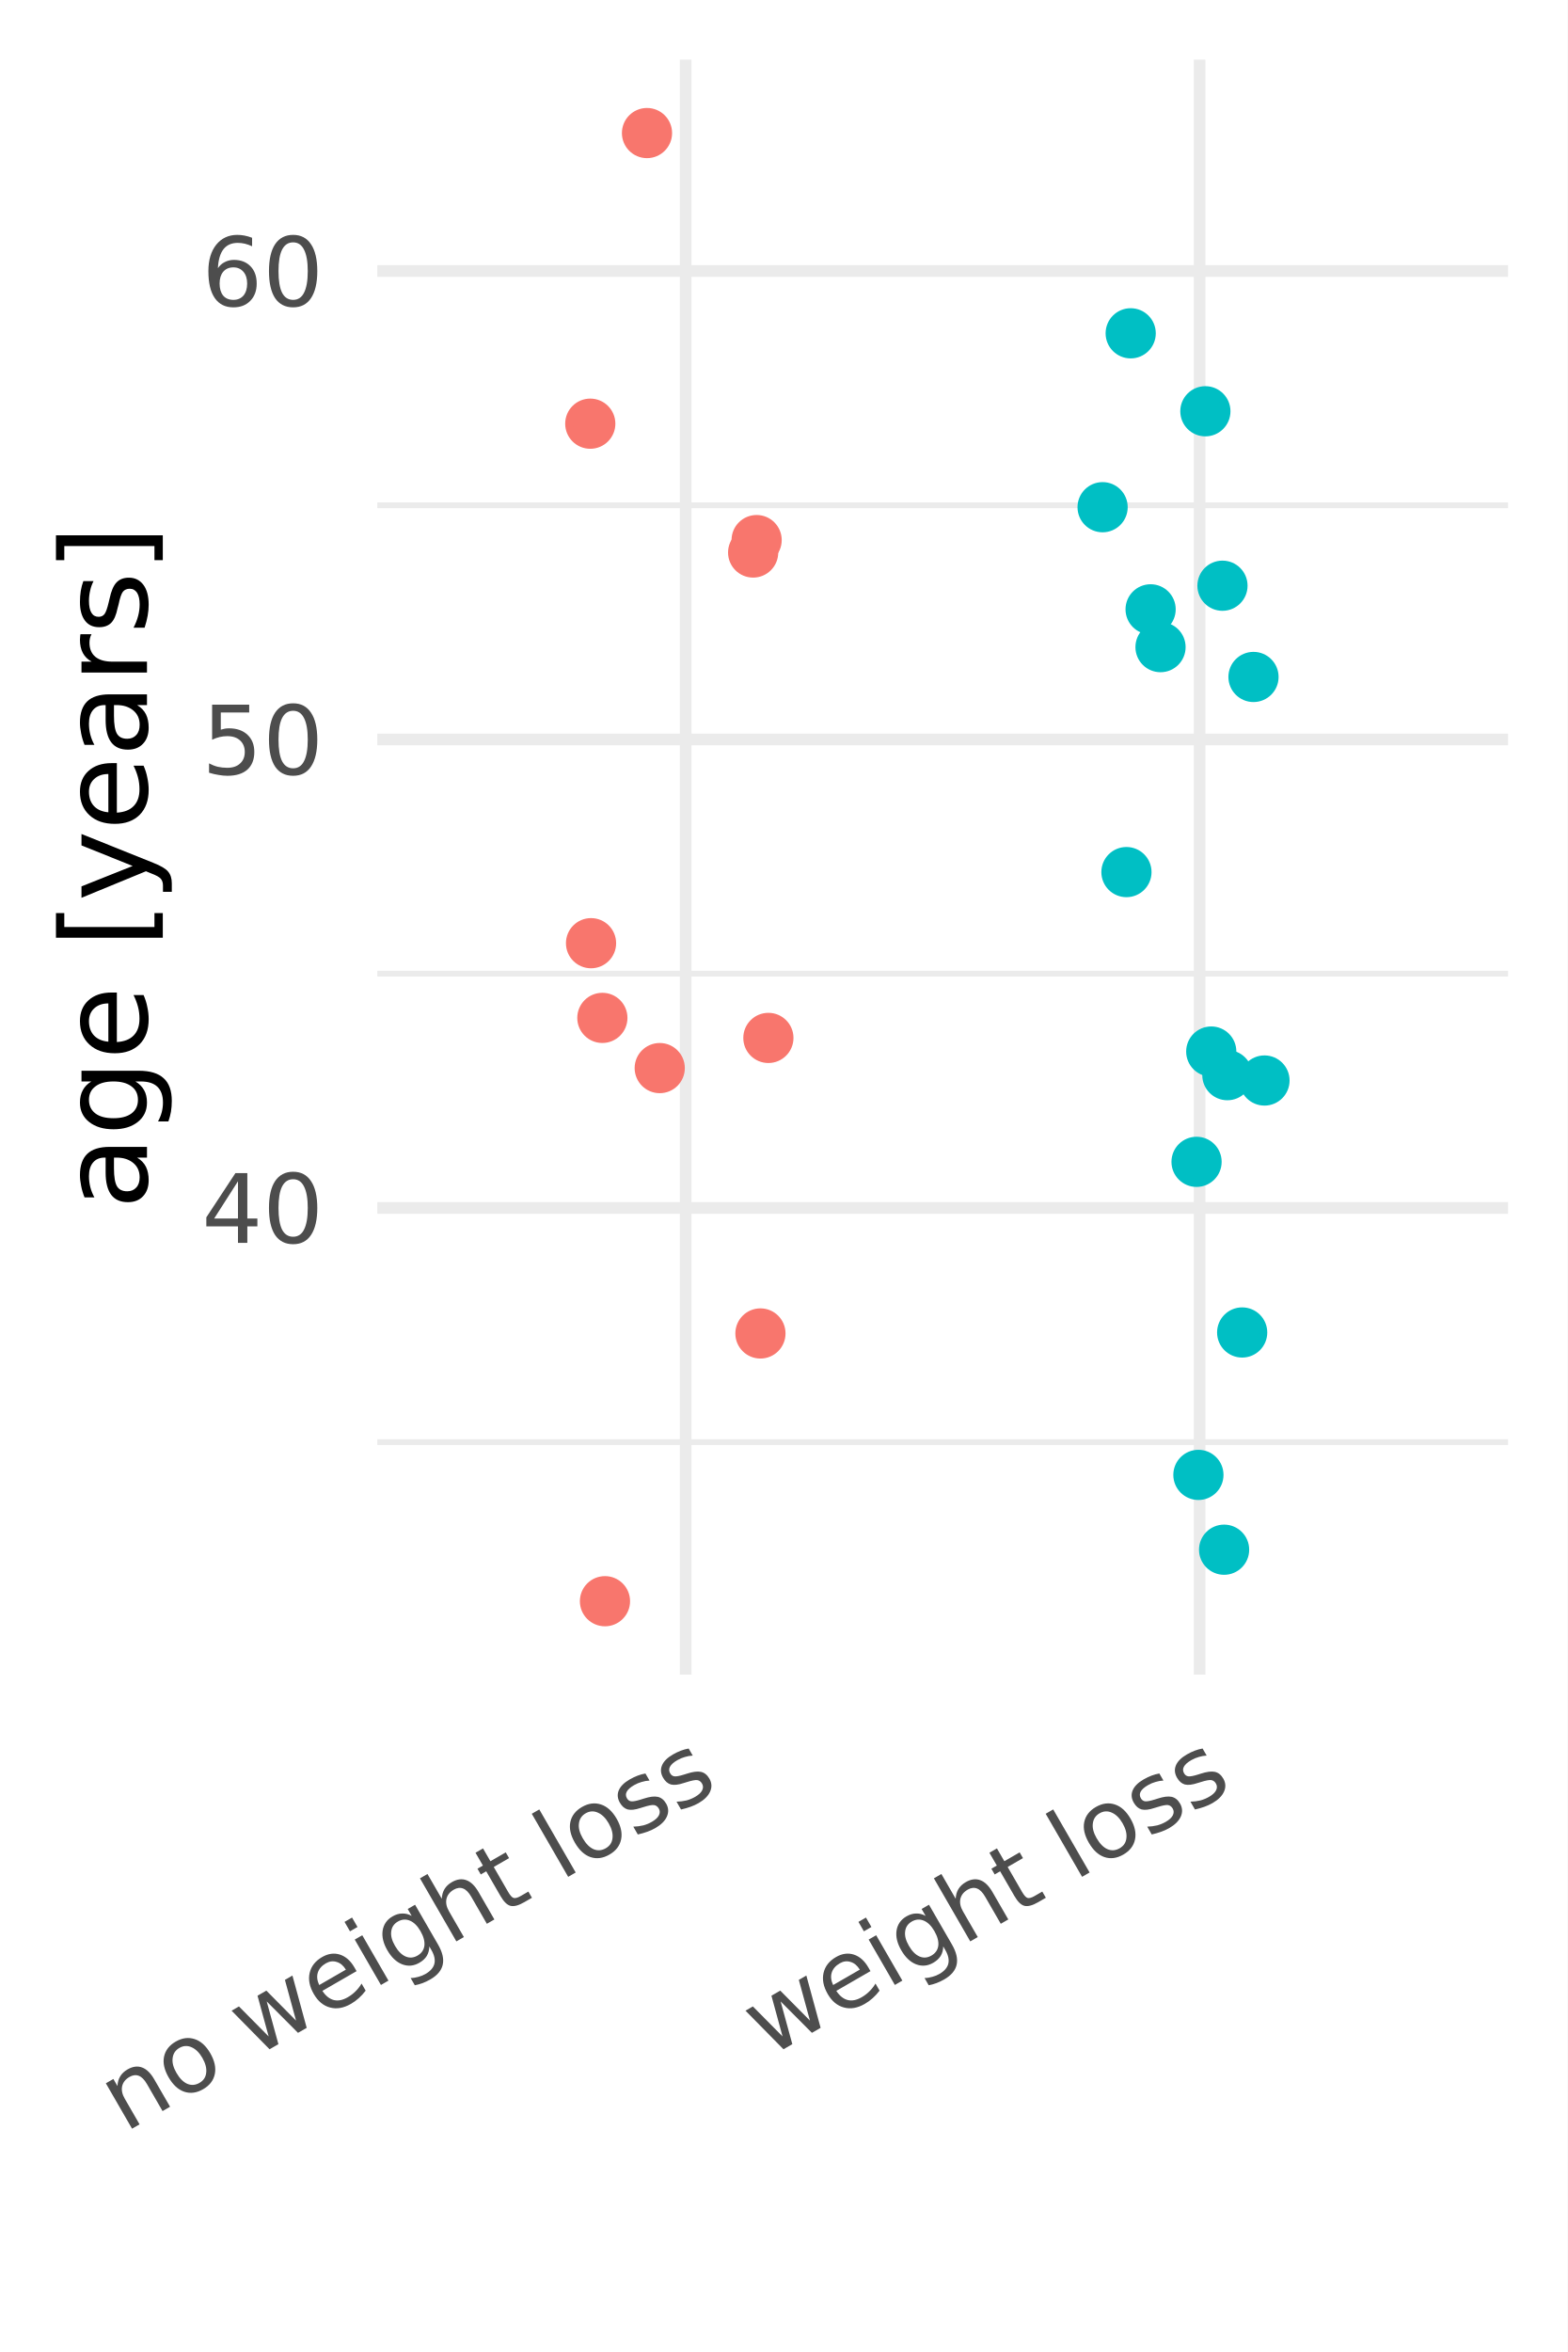
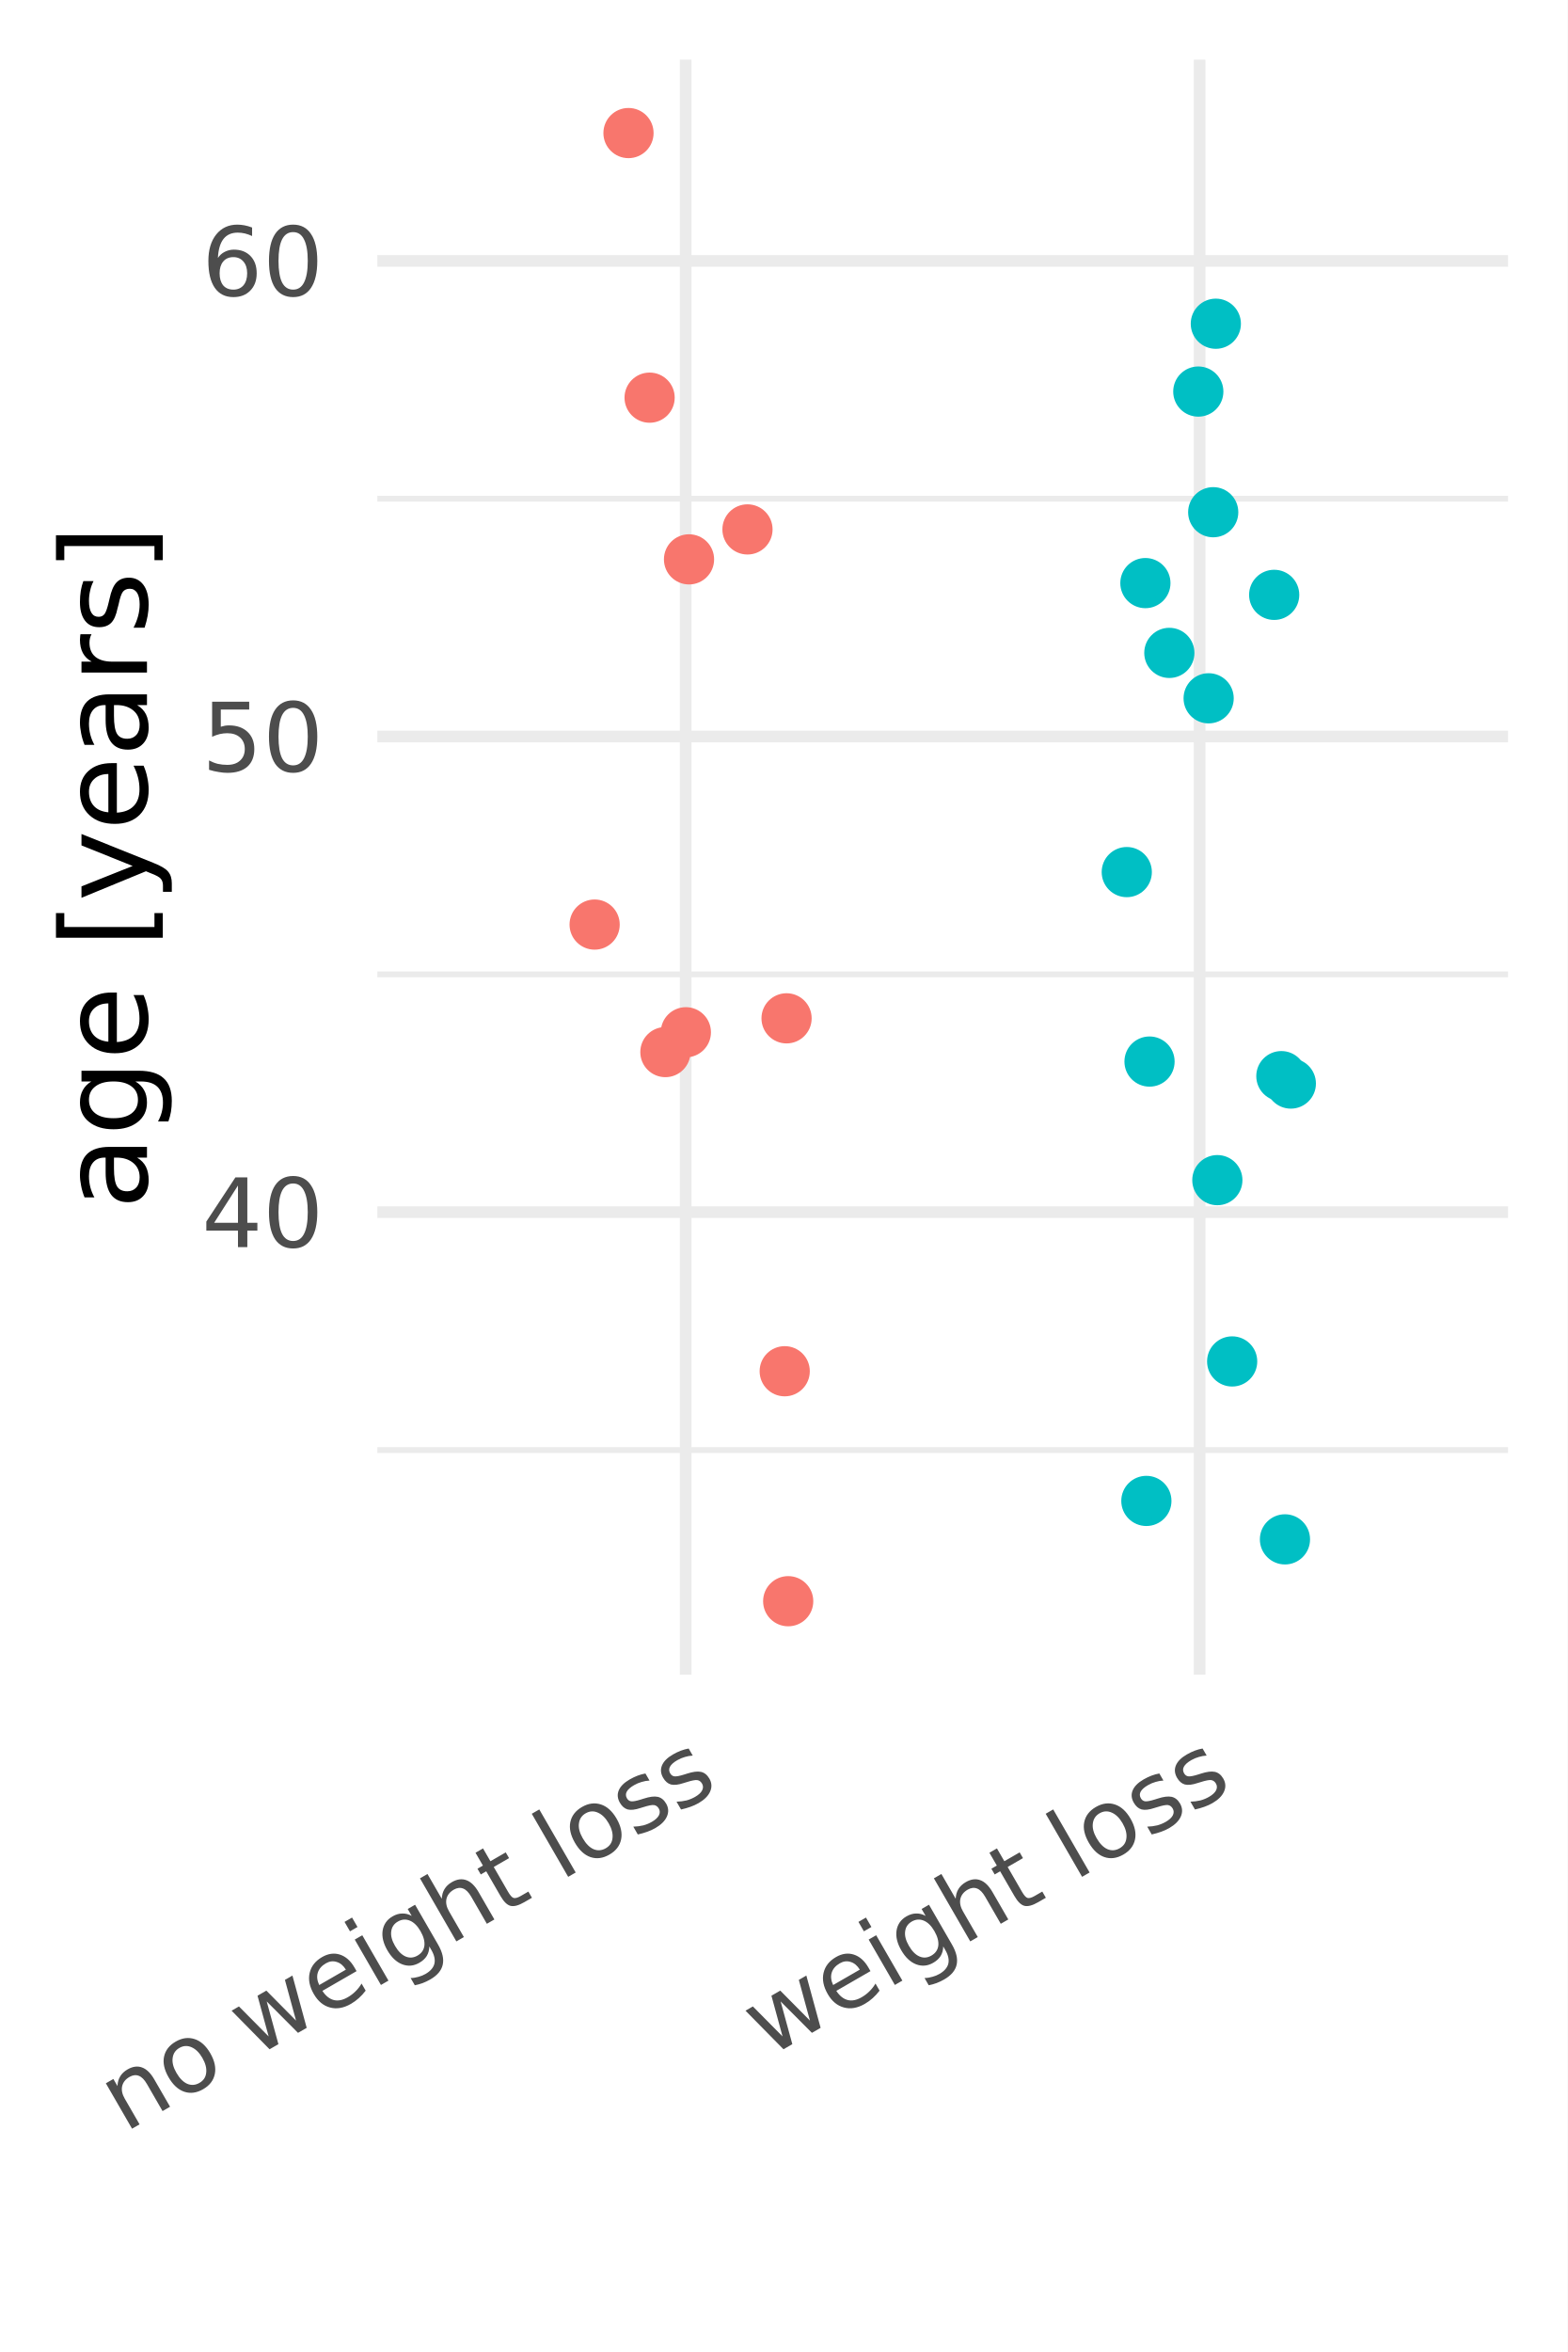
<svg xmlns="http://www.w3.org/2000/svg" viewBox="0 0 144.00 216.00">
  <defs>
    <style type="text/css">
    line, polyline, polygon, path, rect, circle {
      fill: none;
      stroke: #000000;
      stroke-linecap: round;
      stroke-linejoin: round;
      stroke-miterlimit: 10.00;
    }
  </style>
  </defs>
  <rect width="100%" height="100%" style="stroke: none; fill: #FFFFFF;" />
  <defs>
    <clipPath id="cpMzQuNjZ8MTM4LjUyfDE1My43OXw1LjQ4">
      <rect x="34.66" y="5.48" width="103.87" height="148.31" />
    </clipPath>
  </defs>
-   <polyline points="34.66,132.44 138.52,132.44 " style="stroke-width: 0.53; stroke: #EBEBEB; stroke-linecap: butt;" clip-path="url(#cpMzQuNjZ8MTM4LjUyfDE1My43OXw1LjQ4)" />
-   <polyline points="34.66,89.42 138.52,89.42 " style="stroke-width: 0.53; stroke: #EBEBEB; stroke-linecap: butt;" clip-path="url(#cpMzQuNjZ8MTM4LjUyfDE1My43OXw1LjQ4)" />
-   <polyline points="34.66,46.40 138.52,46.40 " style="stroke-width: 0.53; stroke: #EBEBEB; stroke-linecap: butt;" clip-path="url(#cpMzQuNjZ8MTM4LjUyfDE1My43OXw1LjQ4)" />
-   <polyline points="34.66,110.93 138.52,110.93 " style="stroke-width: 1.07; stroke: #EBEBEB; stroke-linecap: butt;" clip-path="url(#cpMzQuNjZ8MTM4LjUyfDE1My43OXw1LjQ4)" />
-   <polyline points="34.66,67.91 138.52,67.91 " style="stroke-width: 1.07; stroke: #EBEBEB; stroke-linecap: butt;" clip-path="url(#cpMzQuNjZ8MTM4LjUyfDE1My43OXw1LjQ4)" />
-   <polyline points="34.66,24.89 138.52,24.89 " style="stroke-width: 1.07; stroke: #EBEBEB; stroke-linecap: butt;" clip-path="url(#cpMzQuNjZ8MTM4LjUyfDE1My43OXw1LjQ4)" />
+   <polyline points="34.66,133.17 138.52,133.17 " style="stroke-width: 0.53; stroke: #EBEBEB; stroke-linecap: butt;" clip-path="url(#cpMzQuNjZ8MTM4LjUyfDE1My43OXw1LjQ4)" />
+   <polyline points="34.66,89.48 138.52,89.48 " style="stroke-width: 0.53; stroke: #EBEBEB; stroke-linecap: butt;" clip-path="url(#cpMzQuNjZ8MTM4LjUyfDE1My43OXw1LjQ4)" />
+   <polyline points="34.66,45.80 138.52,45.80 " style="stroke-width: 0.53; stroke: #EBEBEB; stroke-linecap: butt;" clip-path="url(#cpMzQuNjZ8MTM4LjUyfDE1My43OXw1LjQ4)" />
+   <polyline points="34.66,111.32 138.52,111.32 " style="stroke-width: 1.07; stroke: #EBEBEB; stroke-linecap: butt;" clip-path="url(#cpMzQuNjZ8MTM4LjUyfDE1My43OXw1LjQ4)" />
+   <polyline points="34.66,67.64 138.52,67.64 " style="stroke-width: 1.07; stroke: #EBEBEB; stroke-linecap: butt;" clip-path="url(#cpMzQuNjZ8MTM4LjUyfDE1My43OXw1LjQ4)" />
+   <polyline points="34.66,23.96 138.52,23.96 " style="stroke-width: 1.07; stroke: #EBEBEB; stroke-linecap: butt;" clip-path="url(#cpMzQuNjZ8MTM4LjUyfDE1My43OXw1LjQ4)" />
  <polyline points="62.98,153.79 62.98,5.48 " style="stroke-width: 1.07; stroke: #EBEBEB; stroke-linecap: butt;" clip-path="url(#cpMzQuNjZ8MTM4LjUyfDE1My43OXw1LjQ4)" />
  <polyline points="110.19,153.79 110.19,5.48 " style="stroke-width: 1.07; stroke: #EBEBEB; stroke-linecap: butt;" clip-path="url(#cpMzQuNjZ8MTM4LjUyfDE1My43OXw1LjQ4)" />
-   <circle cx="106.60" cy="59.43" r="1.95" style="stroke-width: 0.71; stroke: #00BFC4; fill: #00BFC4;" clip-path="url(#cpMzQuNjZ8MTM4LjUyfDE1My43OXw1LjQ4)" />
-   <circle cx="109.91" cy="106.70" r="1.95" style="stroke-width: 0.71; stroke: #00BFC4; fill: #00BFC4;" clip-path="url(#cpMzQuNjZ8MTM4LjUyfDE1My43OXw1LjQ4)" />
-   <circle cx="103.86" cy="30.61" r="1.95" style="stroke-width: 0.71; stroke: #00BFC4; fill: #00BFC4;" clip-path="url(#cpMzQuNjZ8MTM4LjUyfDE1My43OXw1LjQ4)" />
-   <circle cx="112.29" cy="53.79" r="1.95" style="stroke-width: 0.71; stroke: #00BFC4; fill: #00BFC4;" clip-path="url(#cpMzQuNjZ8MTM4LjUyfDE1My43OXw1LjQ4)" />
-   <circle cx="110.08" cy="135.45" r="1.95" style="stroke-width: 0.71; stroke: #00BFC4; fill: #00BFC4;" clip-path="url(#cpMzQuNjZ8MTM4LjUyfDE1My43OXw1LjQ4)" />
-   <circle cx="103.47" cy="80.09" r="1.95" style="stroke-width: 0.71; stroke: #00BFC4; fill: #00BFC4;" clip-path="url(#cpMzQuNjZ8MTM4LjUyfDE1My43OXw1LjQ4)" />
-   <circle cx="111.26" cy="96.57" r="1.95" style="stroke-width: 0.71; stroke: #00BFC4; fill: #00BFC4;" clip-path="url(#cpMzQuNjZ8MTM4LjUyfDE1My43OXw1LjQ4)" />
-   <circle cx="110.72" cy="37.77" r="1.95" style="stroke-width: 0.71; stroke: #00BFC4; fill: #00BFC4;" clip-path="url(#cpMzQuNjZ8MTM4LjUyfDE1My43OXw1LjQ4)" />
-   <circle cx="112.44" cy="142.32" r="1.95" style="stroke-width: 0.71; stroke: #00BFC4; fill: #00BFC4;" clip-path="url(#cpMzQuNjZ8MTM4LjUyfDE1My43OXw1LjQ4)" />
-   <circle cx="105.69" cy="55.96" r="1.95" style="stroke-width: 0.71; stroke: #00BFC4; fill: #00BFC4;" clip-path="url(#cpMzQuNjZ8MTM4LjUyfDE1My43OXw1LjQ4)" />
-   <circle cx="101.28" cy="46.58" r="1.95" style="stroke-width: 0.71; stroke: #00BFC4; fill: #00BFC4;" clip-path="url(#cpMzQuNjZ8MTM4LjUyfDE1My43OXw1LjQ4)" />
-   <circle cx="114.10" cy="122.37" r="1.95" style="stroke-width: 0.71; stroke: #00BFC4; fill: #00BFC4;" clip-path="url(#cpMzQuNjZ8MTM4LjUyfDE1My43OXw1LjQ4)" />
-   <circle cx="112.74" cy="98.74" r="1.95" style="stroke-width: 0.71; stroke: #00BFC4; fill: #00BFC4;" clip-path="url(#cpMzQuNjZ8MTM4LjUyfDE1My43OXw1LjQ4)" />
-   <circle cx="116.15" cy="99.23" r="1.95" style="stroke-width: 0.71; stroke: #00BFC4; fill: #00BFC4;" clip-path="url(#cpMzQuNjZ8MTM4LjUyfDE1My43OXw1LjQ4)" />
-   <circle cx="115.14" cy="62.17" r="1.95" style="stroke-width: 0.71; stroke: #00BFC4; fill: #00BFC4;" clip-path="url(#cpMzQuNjZ8MTM4LjUyfDE1My43OXw1LjQ4)" />
-   <circle cx="60.60" cy="98.09" r="1.95" style="stroke-width: 0.71; stroke: #F8766D; fill: #F8766D;" clip-path="url(#cpMzQuNjZ8MTM4LjUyfDE1My43OXw1LjQ4)" />
-   <circle cx="59.43" cy="12.22" r="1.95" style="stroke-width: 0.71; stroke: #F8766D; fill: #F8766D;" clip-path="url(#cpMzQuNjZ8MTM4LjUyfDE1My43OXw1LjQ4)" />
-   <circle cx="54.22" cy="38.91" r="1.95" style="stroke-width: 0.71; stroke: #F8766D; fill: #F8766D;" clip-path="url(#cpMzQuNjZ8MTM4LjUyfDE1My43OXw1LjQ4)" />
-   <circle cx="54.29" cy="86.62" r="1.95" style="stroke-width: 0.71; stroke: #F8766D; fill: #F8766D;" clip-path="url(#cpMzQuNjZ8MTM4LjUyfDE1My43OXw1LjQ4)" />
-   <circle cx="69.50" cy="49.60" r="1.95" style="stroke-width: 0.71; stroke: #F8766D; fill: #F8766D;" clip-path="url(#cpMzQuNjZ8MTM4LjUyfDE1My43OXw1LjQ4)" />
-   <circle cx="69.18" cy="50.74" r="1.95" style="stroke-width: 0.71; stroke: #F8766D; fill: #F8766D;" clip-path="url(#cpMzQuNjZ8MTM4LjUyfDE1My43OXw1LjQ4)" />
-   <circle cx="69.85" cy="122.46" r="1.95" style="stroke-width: 0.71; stroke: #F8766D; fill: #F8766D;" clip-path="url(#cpMzQuNjZ8MTM4LjUyfDE1My43OXw1LjQ4)" />
-   <circle cx="70.58" cy="95.32" r="1.95" style="stroke-width: 0.71; stroke: #F8766D; fill: #F8766D;" clip-path="url(#cpMzQuNjZ8MTM4LjUyfDE1My43OXw1LjQ4)" />
-   <circle cx="55.57" cy="147.05" r="1.95" style="stroke-width: 0.71; stroke: #F8766D; fill: #F8766D;" clip-path="url(#cpMzQuNjZ8MTM4LjUyfDE1My43OXw1LjQ4)" />
-   <circle cx="55.33" cy="93.48" r="1.95" style="stroke-width: 0.71; stroke: #F8766D; fill: #F8766D;" clip-path="url(#cpMzQuNjZ8MTM4LjUyfDE1My43OXw1LjQ4)" />
+   <circle cx="107.41" cy="59.96" r="1.95" style="stroke-width: 0.71; stroke: #00BFC4; fill: #00BFC4;" clip-path="url(#cpMzQuNjZ8MTM4LjUyfDE1My43OXw1LjQ4)" />
+   <circle cx="111.82" cy="108.38" r="1.95" style="stroke-width: 0.71; stroke: #00BFC4; fill: #00BFC4;" clip-path="url(#cpMzQuNjZ8MTM4LjUyfDE1My43OXw1LjQ4)" />
+   <circle cx="111.68" cy="29.73" r="1.95" style="stroke-width: 0.71; stroke: #00BFC4; fill: #00BFC4;" clip-path="url(#cpMzQuNjZ8MTM4LjUyfDE1My43OXw1LjQ4)" />
+   <circle cx="117.04" cy="54.63" r="1.95" style="stroke-width: 0.71; stroke: #00BFC4; fill: #00BFC4;" clip-path="url(#cpMzQuNjZ8MTM4LjUyfDE1My43OXw1LjQ4)" />
+   <circle cx="105.30" cy="137.84" r="1.95" style="stroke-width: 0.71; stroke: #00BFC4; fill: #00BFC4;" clip-path="url(#cpMzQuNjZ8MTM4LjUyfDE1My43OXw1LjQ4)" />
+   <circle cx="103.50" cy="80.09" r="1.95" style="stroke-width: 0.71; stroke: #00BFC4; fill: #00BFC4;" clip-path="url(#cpMzQuNjZ8MTM4LjUyfDE1My43OXw1LjQ4)" />
+   <circle cx="105.59" cy="97.49" r="1.95" style="stroke-width: 0.71; stroke: #00BFC4; fill: #00BFC4;" clip-path="url(#cpMzQuNjZ8MTM4LjUyfDE1My43OXw1LjQ4)" />
+   <circle cx="110.07" cy="35.96" r="1.95" style="stroke-width: 0.71; stroke: #00BFC4; fill: #00BFC4;" clip-path="url(#cpMzQuNjZ8MTM4LjUyfDE1My43OXw1LjQ4)" />
+   <circle cx="118.03" cy="141.37" r="1.95" style="stroke-width: 0.71; stroke: #00BFC4; fill: #00BFC4;" clip-path="url(#cpMzQuNjZ8MTM4LjUyfDE1My43OXw1LjQ4)" />
+   <circle cx="105.21" cy="53.55" r="1.95" style="stroke-width: 0.71; stroke: #00BFC4; fill: #00BFC4;" clip-path="url(#cpMzQuNjZ8MTM4LjUyfDE1My43OXw1LjQ4)" />
+   <circle cx="111.44" cy="47.04" r="1.95" style="stroke-width: 0.71; stroke: #00BFC4; fill: #00BFC4;" clip-path="url(#cpMzQuNjZ8MTM4LjUyfDE1My43OXw1LjQ4)" />
+   <circle cx="113.18" cy="125.03" r="1.95" style="stroke-width: 0.71; stroke: #00BFC4; fill: #00BFC4;" clip-path="url(#cpMzQuNjZ8MTM4LjUyfDE1My43OXw1LjQ4)" />
+   <circle cx="118.57" cy="99.51" r="1.95" style="stroke-width: 0.71; stroke: #00BFC4; fill: #00BFC4;" clip-path="url(#cpMzQuNjZ8MTM4LjUyfDE1My43OXw1LjQ4)" />
+   <circle cx="117.70" cy="98.83" r="1.95" style="stroke-width: 0.71; stroke: #00BFC4; fill: #00BFC4;" clip-path="url(#cpMzQuNjZ8MTM4LjUyfDE1My43OXw1LjQ4)" />
+   <circle cx="111.02" cy="64.13" r="1.95" style="stroke-width: 0.71; stroke: #00BFC4; fill: #00BFC4;" clip-path="url(#cpMzQuNjZ8MTM4LjUyfDE1My43OXw1LjQ4)" />
+   <circle cx="61.12" cy="96.62" r="1.95" style="stroke-width: 0.71; stroke: #F8766D; fill: #F8766D;" clip-path="url(#cpMzQuNjZ8MTM4LjUyfDE1My43OXw1LjQ4)" />
+   <circle cx="57.73" cy="12.22" r="1.95" style="stroke-width: 0.71; stroke: #F8766D; fill: #F8766D;" clip-path="url(#cpMzQuNjZ8MTM4LjUyfDE1My43OXw1LjQ4)" />
+   <circle cx="59.67" cy="36.52" r="1.95" style="stroke-width: 0.71; stroke: #F8766D; fill: #F8766D;" clip-path="url(#cpMzQuNjZ8MTM4LjUyfDE1My43OXw1LjQ4)" />
+   <circle cx="54.62" cy="84.91" r="1.95" style="stroke-width: 0.71; stroke: #F8766D; fill: #F8766D;" clip-path="url(#cpMzQuNjZ8MTM4LjUyfDE1My43OXw1LjQ4)" />
+   <circle cx="68.66" cy="48.62" r="1.95" style="stroke-width: 0.71; stroke: #F8766D; fill: #F8766D;" clip-path="url(#cpMzQuNjZ8MTM4LjUyfDE1My43OXw1LjQ4)" />
+   <circle cx="63.29" cy="51.37" r="1.95" style="stroke-width: 0.71; stroke: #F8766D; fill: #F8766D;" clip-path="url(#cpMzQuNjZ8MTM4LjUyfDE1My43OXw1LjQ4)" />
+   <circle cx="72.08" cy="125.93" r="1.95" style="stroke-width: 0.71; stroke: #F8766D; fill: #F8766D;" clip-path="url(#cpMzQuNjZ8MTM4LjUyfDE1My43OXw1LjQ4)" />
+   <circle cx="63.00" cy="94.80" r="1.95" style="stroke-width: 0.71; stroke: #F8766D; fill: #F8766D;" clip-path="url(#cpMzQuNjZ8MTM4LjUyfDE1My43OXw1LjQ4)" />
+   <circle cx="72.40" cy="147.05" r="1.95" style="stroke-width: 0.71; stroke: #F8766D; fill: #F8766D;" clip-path="url(#cpMzQuNjZ8MTM4LjUyfDE1My43OXw1LjQ4)" />
+   <circle cx="72.25" cy="93.52" r="1.95" style="stroke-width: 0.71; stroke: #F8766D; fill: #F8766D;" clip-path="url(#cpMzQuNjZ8MTM4LjUyfDE1My43OXw1LjQ4)" />
  <defs>
    <clipPath id="cpMC4wMHwxNDQuMDB8MjE2LjAwfDAuMDA=">
      <rect x="0.00" y="0.00" width="144.00" height="216.00" />
    </clipPath>
  </defs>
  <g clip-path="url(#cpMC4wMHwxNDQuMDB8MjE2LjAwfDAuMDA=)">
-     <text x="18.53" y="114.14" style="font-size: 8.80px; fill: #4D4D4D; font-family: DejaVu Sans;" textLength="11.20px" lengthAdjust="spacingAndGlyphs">40</text>
+     <text x="18.53" y="114.53" style="font-size: 8.80px; fill: #4D4D4D; font-family: DejaVu Sans;" textLength="11.20px" lengthAdjust="spacingAndGlyphs">40</text>
  </g>
  <g clip-path="url(#cpMC4wMHwxNDQuMDB8MjE2LjAwfDAuMDA=)">
-     <text x="18.53" y="71.12" style="font-size: 8.80px; fill: #4D4D4D; font-family: DejaVu Sans;" textLength="11.20px" lengthAdjust="spacingAndGlyphs">50</text>
+     <text x="18.53" y="70.85" style="font-size: 8.80px; fill: #4D4D4D; font-family: DejaVu Sans;" textLength="11.20px" lengthAdjust="spacingAndGlyphs">50</text>
  </g>
  <g clip-path="url(#cpMC4wMHwxNDQuMDB8MjE2LjAwfDAuMDA=)">
-     <text x="18.53" y="28.10" style="font-size: 8.80px; fill: #4D4D4D; font-family: DejaVu Sans;" textLength="11.20px" lengthAdjust="spacingAndGlyphs">60</text>
+     <text x="18.53" y="27.16" style="font-size: 8.80px; fill: #4D4D4D; font-family: DejaVu Sans;" textLength="11.20px" lengthAdjust="spacingAndGlyphs">60</text>
  </g>
  <g clip-path="url(#cpMC4wMHwxNDQuMDB8MjE2LjAwfDAuMDA=)">
    <text transform="translate(11.44,195.89) rotate(-30)" style="font-size: 8.80px; fill: #4D4D4D; font-family: DejaVu Sans;" textLength="63.22px" lengthAdjust="spacingAndGlyphs">no weight loss</text>
  </g>
  <g clip-path="url(#cpMC4wMHwxNDQuMDB8MjE2LjAwfDAuMDA=)">
    <text transform="translate(70.56,189.01) rotate(-30)" style="font-size: 8.80px; fill: #4D4D4D; font-family: DejaVu Sans;" textLength="49.47px" lengthAdjust="spacingAndGlyphs">weight loss</text>
  </g>
  <g clip-path="url(#cpMC4wMHwxNDQuMDB8MjE2LjAwfDAuMDA=)">
    <text transform="translate(13.50,111.06) rotate(-90)" style="font-size: 11.00px; font-family: DejaVu Sans;" textLength="62.84px" lengthAdjust="spacingAndGlyphs">age [years]</text>
  </g>
</svg>
